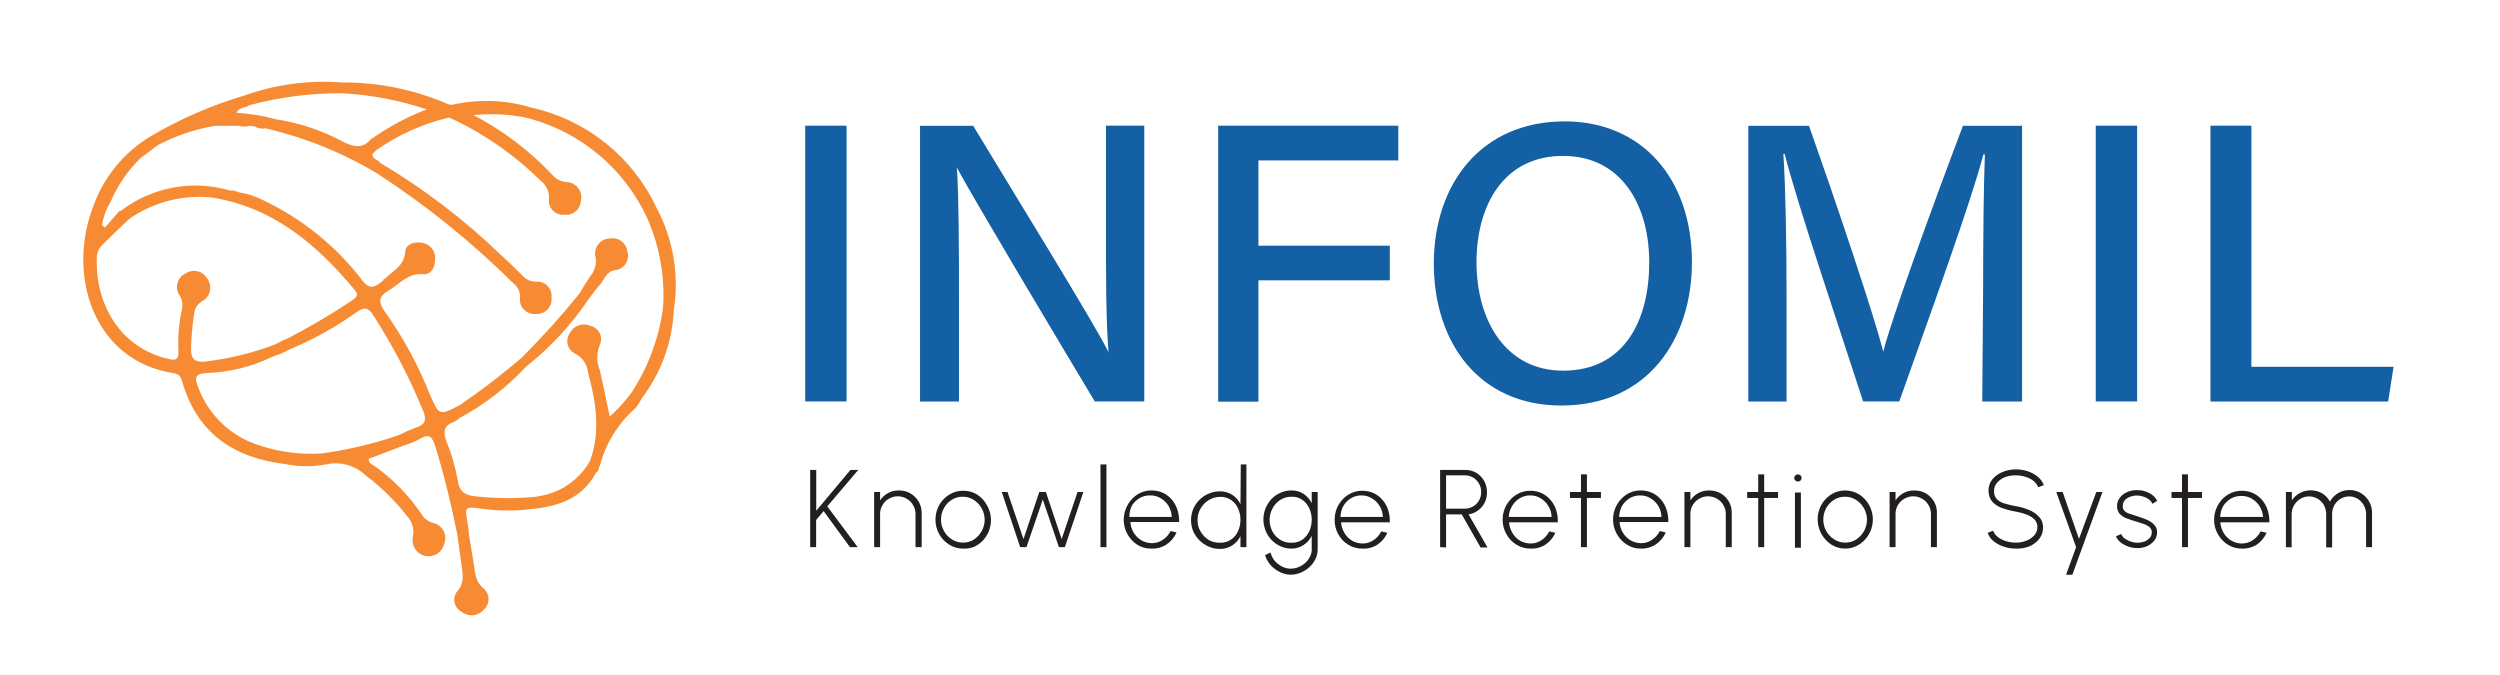
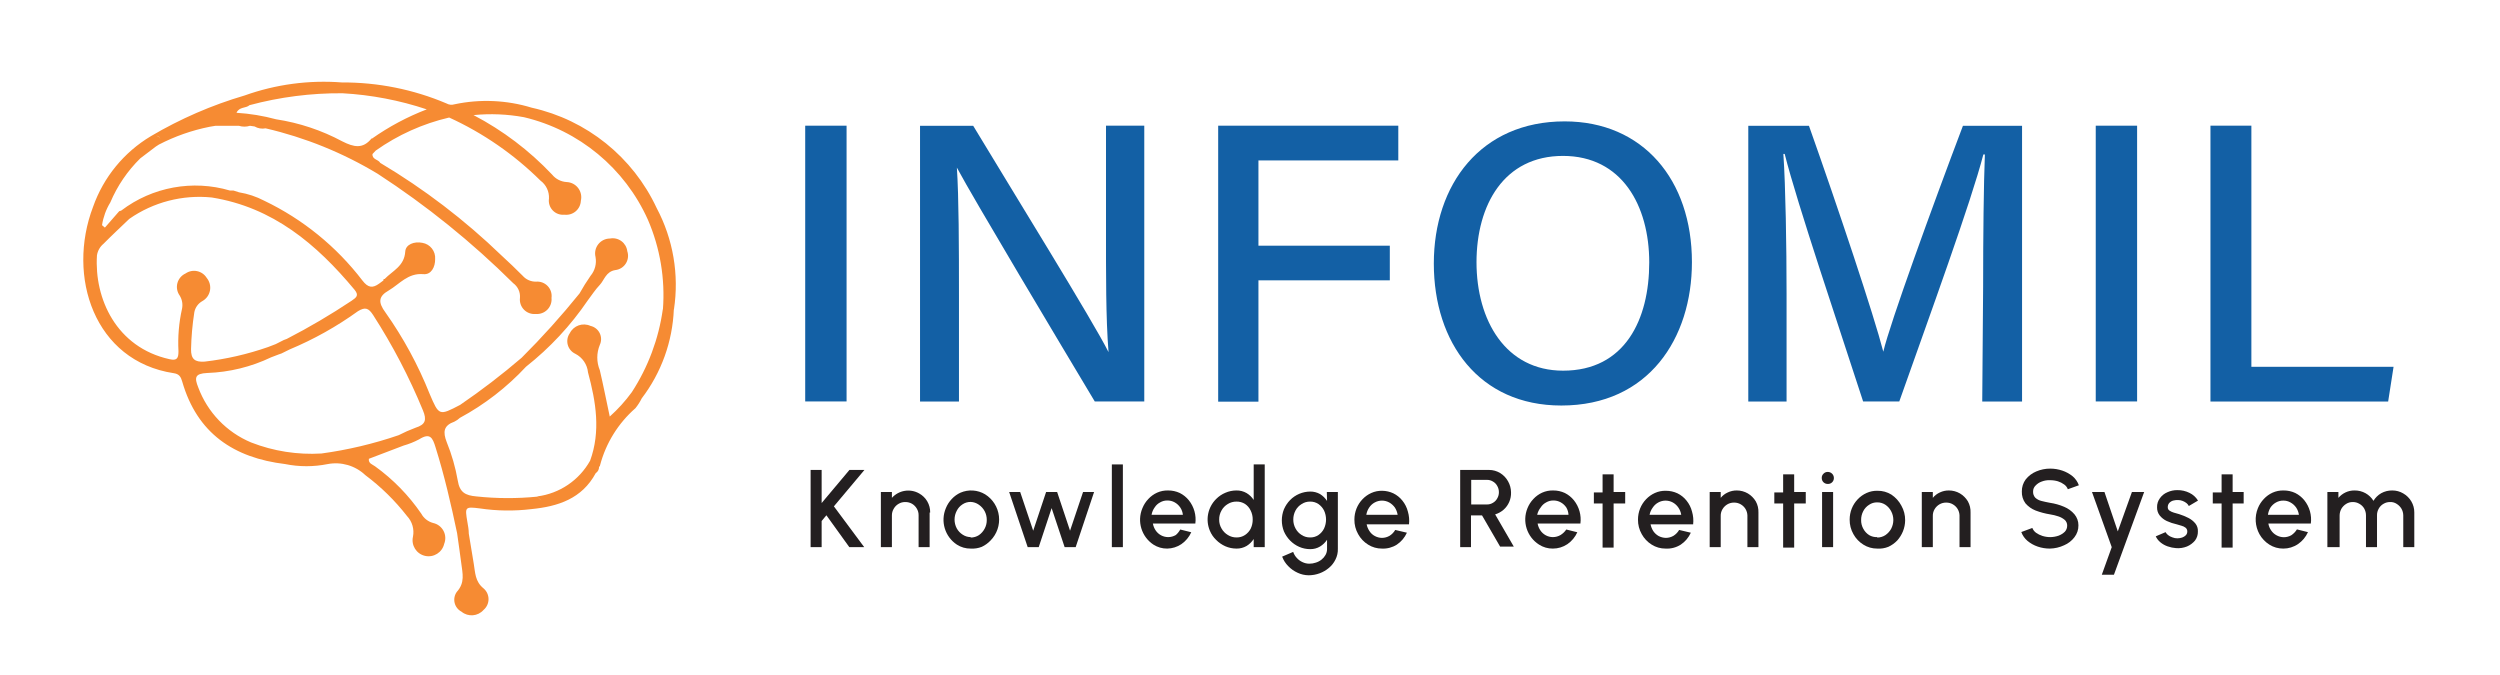
<svg xmlns="http://www.w3.org/2000/svg" width="79.96mm" height="21.58mm" viewBox="0 0 226.65 61.16">
  <path d="M59.53,18.85A16.43,16.43,0,0,0,48.21,9.76a14,14,0,0,0-7-.31.92.92,0,0,1-.74-.08A23.94,23.94,0,0,0,31,7.47a21.32,21.32,0,0,0-8.82,1.18,37.53,37.53,0,0,0-8.5,3.69,12.17,12.17,0,0,0-5.24,6.4c-2.41,6.31.1,14,7.32,15.09.48.07.64.33.76.76,1.35,4.69,4.68,6.92,9.35,7.48a2,2,0,0,0,.35,0,2.2,2.2,0,0,1-.36,0,9.74,9.74,0,0,0,3.84,0,3.9,3.9,0,0,1,3.42,1,19.82,19.82,0,0,1,3.78,3.71,2.12,2.12,0,0,1,.54,1.87,1.45,1.45,0,0,0,2.83.65,1.4,1.4,0,0,0-1-1.89,1.73,1.73,0,0,1-1.08-.85A17.47,17.47,0,0,0,34,42.27c-.23-.17-.61-.25-.56-.68l3.15-1.2a7.18,7.18,0,0,0,1.4-.56c1-.63,1.23-.16,1.5.73.8,2.55,1.4,5.15,1.95,7.77.12.91.27,1.83.38,2.74s.36,1.74-.41,2.59a1.22,1.22,0,0,0,.43,1.79,1.44,1.44,0,0,0,2-.16,1.28,1.28,0,0,0,0-1.95c-.78-.63-.75-1.43-.89-2.24s-.3-1.82-.45-2.73c0-.36-.07-.72-.13-1.07-.23-1.35-.21-1.38,1.14-1.21a17.39,17.39,0,0,0,4.67.06c2.42-.24,4.58-.94,5.83-3.26a.66.66,0,0,0,.3-.59c.07,0,.09-.06.09-.12A10.4,10.4,0,0,1,57.61,37a4.82,4.82,0,0,0,.57-.89,14.25,14.25,0,0,0,2.91-8.07h-1a18.48,18.48,0,0,1-2.81,7.51,1,1,0,0,1,.3,0,1,1,0,0,0-.3,0,14.06,14.06,0,0,1-2,2.21c-.31-1.45-.58-2.83-.9-4.2a3,3,0,0,1,0-2.3,1.23,1.23,0,0,0-.85-1.72,1.43,1.43,0,0,0-1.87.66,1.26,1.26,0,0,0,.5,1.87,2.13,2.13,0,0,1,1.15,1.69c.72,2.67,1.16,5.34.19,8A6.43,6.43,0,0,1,48.71,45a1.48,1.48,0,0,0,.28.28.38.38,0,0,1,.09.09A.38.38,0,0,0,49,45.3a1.48,1.48,0,0,1-.28-.28A26.91,26.91,0,0,1,43.18,45c-1-.09-1.51-.37-1.68-1.44a17,17,0,0,0-1-3.48c-.36-.93-.29-1.51.7-1.86a2,2,0,0,0,.49-.34h0a23.29,23.29,0,0,0,6-4.64,2.62,2.62,0,0,0,0-.28.94.94,0,0,0-.06-.24.94.94,0,0,1,.06.24,2.62,2.62,0,0,1,0,.28,27,27,0,0,0,5.59-6c.36-.48.7-1,1.1-1.42s.55-1.21,1.41-1.34a1.3,1.3,0,0,0,1.08-1.71,1.33,1.33,0,0,0-1.57-1.15,1.35,1.35,0,0,0-1.31,1.67A2.07,2.07,0,0,1,53.54,25c-.36.52-.7,1.06-1,1.6a72.5,72.5,0,0,1-5.25,5.83,64.17,64.17,0,0,1-5.57,4.27c-1.91,1-1.92,1-2.77-1a35.68,35.68,0,0,0-4-7.37c-.69-.93-.64-1.47.29-2h0c1-.59,1.74-1.6,3.14-1.48.72.07,1.08-.66,1.07-1.36a1.39,1.39,0,0,0-1.16-1.48c-.73-.15-1.51.14-1.55.79-.08,1.33-1.15,1.74-1.87,2.49-.08,0-.12,0-.11.13l-.39.29c-.6.43-1,.38-1.51-.28a24.59,24.59,0,0,0-8.91-7.24,7.56,7.56,0,0,0-2.28-.76c.07.13.2.27.27.4-.07-.13-.2-.27-.27-.4l-.5-.16-.32,0A11.09,11.09,0,0,0,11,19.08a.7.7,0,0,1-.19.06l-1.3,1.49-.26-.22A5.54,5.54,0,0,1,10,18.35a12.32,12.32,0,0,1,2.72-4h0l1.41-1.07.28-.18c.24-.55.08-.75-.27-.79.35,0,.51.24.27.79A17.41,17.41,0,0,1,19,11.49a4.84,4.84,0,0,1,1.23-.38,4.84,4.84,0,0,0-1.23.38l.53-.09.43,0h1.7a1.66,1.66,0,0,0,1,0l.42.06a1.43,1.43,0,0,0,1,.17,35,35,0,0,1,10.16,4.12,77.14,77.14,0,0,1,12.29,9.92A1.5,1.5,0,0,1,47.14,27a1.31,1.31,0,0,0,1.42,1.46A1.33,1.33,0,0,0,50,27a1.3,1.3,0,0,0-1.4-1.47A1.57,1.57,0,0,1,47.39,25c-.62-.63-1.27-1.24-1.92-1.84a60,60,0,0,0-11-8.4c-.17-.32-.74-.29-.7-.8l.29-.31h0a19,19,0,0,1,6.66-3A28.74,28.74,0,0,1,49,16.37,1.9,1.9,0,0,1,49.77,18a1.28,1.28,0,0,0,1.4,1.46,1.33,1.33,0,0,0,1.49-1.26,1.38,1.38,0,0,0-1.29-1.7,1.84,1.84,0,0,1-1.32-.68,27.08,27.08,0,0,0-7.12-5.39,16.41,16.41,0,0,1,4.57.19h0a16.48,16.48,0,0,1,11.24,9.3,17.2,17.2,0,0,1,1.36,8.13h1A14.84,14.84,0,0,0,59.53,18.85ZM58,35.75a.71.71,0,0,0-.22-.13A.71.71,0,0,1,58,35.75ZM33.83,28.56a53.63,53.63,0,0,1,4.51,8.63c.37.88.23,1.3-.66,1.58a14.11,14.11,0,0,0-1.54.68,36.94,36.94,0,0,1-7,1.66h0a15.05,15.05,0,0,1-6.37-1,8.69,8.69,0,0,1-4.8-5c-.35-.88-.31-1.25.82-1.3a14.6,14.6,0,0,0,5.79-1.42h0l.68-.26.26-.09h0l.75-.37h0a.71.71,0,0,0,.06-.56.71.71,0,0,1-.06.56,31,31,0,0,0,6.18-3.46C33.12,27.8,33.42,27.93,33.83,28.56Zm-8.27,2.56.05,0Zm.1.66-.06,0ZM25,32a.33.33,0,0,0-.19,0A.33.33,0,0,1,25,32Zm0-.81Zm.36,0a.3.3,0,0,0,.19-.05A.3.3,0,0,1,25.34,31.19Zm.35.56a.53.53,0,0,1,.19-.05A.53.53,0,0,0,25.69,31.75Zm.2-.05h0ZM9.38,22.1c.76-.77,1.56-1.51,2.34-2.26h0A11.1,11.1,0,0,1,19.2,17.9c5.54.89,9.49,4.22,12.94,8.36.44.53.15.71-.26,1A61.16,61.16,0,0,1,26,30.72h0l-.27.1h0l-.73.37h0l-.7.27a27,27,0,0,1-5.75,1.32c-.9.06-1.24-.24-1.23-1.13a25.12,25.12,0,0,1,.3-3.36,1.47,1.47,0,0,1,.73-1,1.39,1.39,0,0,0,.39-2.1,1.35,1.35,0,0,0-1.92-.4,1.34,1.34,0,0,0-.53,2A1.63,1.63,0,0,1,16.5,28a14.08,14.08,0,0,0-.32,3.83c0,.62-.11.89-.81.73-4.83-1.07-6.83-5.5-6.58-9.41A1.69,1.69,0,0,1,9.38,22.1ZM21,11h0Zm12.7,1.53c-.8,1-1.62.81-2.67.28a18.66,18.66,0,0,0-6-2,18,18,0,0,0-3.59-.59c.26-.57.86-.39,1.18-.69a31.55,31.55,0,0,1,8.43-1.08,29.23,29.23,0,0,1,7.64,1.46A22.79,22.79,0,0,0,33.71,12.57Z" fill="#f68b33" />
  <path d="M76.75,11.39v25H73v-25Z" fill="#1360a5" />
  <path d="M83.41,36.4v-25h4.82c3.5,5.81,10.92,17.8,12.27,20.52h0c-.25-3.09-.23-7.11-.23-11.2V11.39h3.47v25H99.25c-3.19-5.33-11-18.38-12.5-21.2h0c.18,2.73.19,7.13.19,11.64V36.4Z" fill="#1360a5" />
  <path d="M110.44,11.39h16.33v3.15H114.09v7.73H126v3.14H114.09v11h-3.65Z" fill="#1360a5" />
  <path d="M153.39,23.76c0,6.9-3.92,13-11.84,13-7.45,0-11.56-5.7-11.56-12.87S134.25,11,141.85,11C148.94,11,153.39,16.29,153.39,23.76Zm-19.53,0c0,5.3,2.65,9.84,7.85,9.84,5.61,0,7.81-4.64,7.81-9.81s-2.49-9.66-7.82-9.66S133.86,18.54,133.86,23.79Z" fill="#1360a5" />
  <path d="M179.79,26c0-4.57.05-9.3.16-12h-.14c-1.09,4.25-4.84,14.53-7.62,22.39h-3.28c-2.1-6.49-6-18-7.11-22.44h-.12c.2,2.9.29,8.37.29,12.66V36.4H158.5v-25H164c2.67,7.53,5.9,17.2,6.74,20.48h0c.6-2.57,4.44-13.14,7.22-20.48h5.36v25h-3.61Z" fill="#1360a5" />
  <path d="M193.75,11.39v25H190v-25Z" fill="#1360a5" />
  <path d="M200.4,11.39h3.71V33.25H217l-.49,3.15H200.4Z" fill="#1360a5" />
-   <path d="M77.76,49.6h-.7l-2.39-3.27-.68.81V49.6h-.54v-7H74v3.7l3.1-3.7h.71L75,45.9Z" fill="#231f20" />
-   <path d="M83.56,46.52V49.6H83v-3a1.49,1.49,0,0,0-.22-.81,1.47,1.47,0,0,0-.58-.58,1.58,1.58,0,0,0-1.61,0,1.47,1.47,0,0,0-.58.58,1.49,1.49,0,0,0-.22.81v3h-.54v-5h.54v.76a2,2,0,0,1,.71-.66,2,2,0,0,1,1-.24,2.08,2.08,0,0,1,1.05.27,2.13,2.13,0,0,1,.74.75A2,2,0,0,1,83.56,46.52Z" fill="#231f20" />
-   <path d="M87.31,49.73a2.31,2.31,0,0,1-1.26-.36,2.57,2.57,0,0,1-.9-.95,2.6,2.6,0,0,1-.34-1.32,2.7,2.7,0,0,1,.19-1,2.63,2.63,0,0,1,.54-.84,2.54,2.54,0,0,1,.8-.57,2.25,2.25,0,0,1,1-.2,2.3,2.3,0,0,1,1.26.35,2.68,2.68,0,0,1,.9,1,2.61,2.61,0,0,1,.34,1.33,2.69,2.69,0,0,1-.2,1,2.87,2.87,0,0,1-.53.83,2.66,2.66,0,0,1-.8.57A2.29,2.29,0,0,1,87.31,49.73Zm0-.54a1.83,1.83,0,0,0,1-.29,2.26,2.26,0,0,0,.7-.77,2.16,2.16,0,0,0,.26-1,2.14,2.14,0,0,0-1-1.82,1.79,1.79,0,0,0-1-.28,1.73,1.73,0,0,0-1,.29,2,2,0,0,0-.7.76,2.1,2.1,0,0,0-.26,1.05,2.05,2.05,0,0,0,.27,1,2,2,0,0,0,.71.76A1.84,1.84,0,0,0,87.31,49.19Z" fill="#231f20" />
-   <path d="M93.06,49.6h-.57l-1.67-5h.52l1.45,4.27,1.43-4.27h.6l1.43,4.27,1.44-4.27h.53l-1.68,5H96l-1.46-4.32Z" fill="#231f20" />
-   <path d="M99.77,49.6V42.1h.54v7.5Z" fill="#231f20" />
-   <path d="M104.34,49.73a2.25,2.25,0,0,1-1.25-.36,2.7,2.7,0,0,1-1-3.3,2.63,2.63,0,0,1,.54-.84,2.5,2.5,0,0,1,.79-.57,2.31,2.31,0,0,1,1-.2,2.4,2.4,0,0,1,1,.21,2.34,2.34,0,0,1,.8.6,2.64,2.64,0,0,1,.51.9,3.27,3.27,0,0,1,.17,1.15h-4.42a2.07,2.07,0,0,0,.32,1,2,2,0,0,0,.69.67,2,2,0,0,0,.92.25,1.73,1.73,0,0,0,1-.3,2.07,2.07,0,0,0,.72-.8l.54.13a2.62,2.62,0,0,1-.9,1.08A2.36,2.36,0,0,1,104.34,49.73Zm-2-2.87h3.89a2.07,2.07,0,0,0-.29-1,2.1,2.1,0,0,0-.7-.69,1.74,1.74,0,0,0-1-.26,1.81,1.81,0,0,0-.94.25,2.07,2.07,0,0,0-.69.69A2.28,2.28,0,0,0,102.39,46.86Z" fill="#231f20" />
-   <path d="M112.49,42.1H113v7.5h-.54v-1a2.08,2.08,0,0,1-.74.84,2,2,0,0,1-1.14.32,2.45,2.45,0,0,1-1-.21,2.71,2.71,0,0,1-.84-.57,2.79,2.79,0,0,1-.57-.83,2.73,2.73,0,0,1,0-2,2.84,2.84,0,0,1,.57-.84,2.53,2.53,0,0,1,.84-.56,2.45,2.45,0,0,1,1-.21,2,2,0,0,1,1.14.32,2.08,2.08,0,0,1,.74.84Zm-1.88,7.1a1.68,1.68,0,0,0,1-.29,1.75,1.75,0,0,0,.63-.76,2.44,2.44,0,0,0,.22-1,2.47,2.47,0,0,0-.22-1.07,1.88,1.88,0,0,0-.63-.76,1.72,1.72,0,0,0-1-.28,2,2,0,0,0-1,.28,2.16,2.16,0,0,0-.76.77,2,2,0,0,0-.28,1.06,1.94,1.94,0,0,0,.29,1.06,2.13,2.13,0,0,0,.76.76A2,2,0,0,0,110.61,49.2Z" fill="#231f20" />
-   <path d="M118.92,44.6h.54v5.21a2,2,0,0,1-.2.87,2.46,2.46,0,0,1-.55.73,2.67,2.67,0,0,1-.78.5,2.43,2.43,0,0,1-.91.19,2.24,2.24,0,0,1-1-.25,2.64,2.64,0,0,1-.84-.64,2.37,2.37,0,0,1-.49-.89l.5-.23a1.78,1.78,0,0,0,.37.74,2.16,2.16,0,0,0,.67.53,1.73,1.73,0,0,0,.79.19,1.86,1.86,0,0,0,.7-.14,2,2,0,0,0,.61-.38,1.79,1.79,0,0,0,.43-.56,1.4,1.4,0,0,0,.16-.66V48.58a2.19,2.19,0,0,1-.74.83,1.92,1.92,0,0,1-1.09.32,2.3,2.3,0,0,1-1-.21,2.58,2.58,0,0,1-.81-.57,2.71,2.71,0,0,1-.54-2.88,2.75,2.75,0,0,1,.54-.84,2.4,2.4,0,0,1,.81-.56,2.3,2.3,0,0,1,1-.21,1.91,1.91,0,0,1,1.09.31,2.15,2.15,0,0,1,.74.84Zm-1.83,4.6a1.64,1.64,0,0,0,1-.29,2.05,2.05,0,0,0,.62-.77,2.58,2.58,0,0,0,.21-1,2.45,2.45,0,0,0-.22-1.06,1.85,1.85,0,0,0-.62-.76,1.56,1.56,0,0,0-1-.29,1.84,1.84,0,0,0-1,.28,2,2,0,0,0-.71.77,2.22,2.22,0,0,0,0,2.12,2.07,2.07,0,0,0,.72.75A1.82,1.82,0,0,0,117.09,49.2Z" fill="#231f20" />
-   <path d="M123.48,49.73a2.31,2.31,0,0,1-1.26-.36,2.57,2.57,0,0,1-.9-.95A2.6,2.6,0,0,1,121,47.1a2.7,2.7,0,0,1,.19-1,2.63,2.63,0,0,1,.54-.84,2.54,2.54,0,0,1,.8-.57,2.25,2.25,0,0,1,1-.2,2.44,2.44,0,0,1,1,.21,2.31,2.31,0,0,1,.79.6,2.5,2.5,0,0,1,.52.9,3.27,3.27,0,0,1,.16,1.15h-4.42a2.2,2.2,0,0,0,.33,1,1.9,1.9,0,0,0,.68.67,2,2,0,0,0,.93.25,1.76,1.76,0,0,0,1-.3,2.13,2.13,0,0,0,.71-.8l.55.13a2.57,2.57,0,0,1-.91,1.08A2.31,2.31,0,0,1,123.48,49.73Zm-2-2.87h3.89a2,2,0,0,0-.3-1,2,2,0,0,0-.7-.69,1.71,1.71,0,0,0-.94-.26,1.76,1.76,0,0,0-.94.25,1.9,1.9,0,0,0-.69.69A2.15,2.15,0,0,0,121.53,46.86Z" fill="#231f20" />
-   <path d="M130.56,49.6v-7h2.28a1.93,1.93,0,0,1,1,.26,2,2,0,0,1,.71.73,2.1,2.1,0,0,1,.26,1,2.05,2.05,0,0,1-.22,1,2,2,0,0,1-.6.69,1.92,1.92,0,0,1-.85.35l1.72,3h-.63l-1.71-3H131.1v3Zm.54-3.49h1.71a1.47,1.47,0,0,0,.74-.2,1.5,1.5,0,0,0,.53-.53,1.46,1.46,0,0,0,.2-.78,1.43,1.43,0,0,0-.2-.77,1.45,1.45,0,0,0-.53-.54,1.47,1.47,0,0,0-.74-.2H131.1Z" fill="#231f20" />
-   <path d="M138.73,49.73a2.31,2.31,0,0,1-1.26-.36,2.57,2.57,0,0,1-.9-.95,2.6,2.6,0,0,1-.34-1.32,2.7,2.7,0,0,1,.19-1,2.63,2.63,0,0,1,.54-.84,2.54,2.54,0,0,1,.8-.57,2.25,2.25,0,0,1,1-.2,2.44,2.44,0,0,1,1,.21,2.31,2.31,0,0,1,.79.6,2.5,2.5,0,0,1,.52.9,3.27,3.27,0,0,1,.16,1.15h-4.42a2.2,2.2,0,0,0,.33,1,1.9,1.9,0,0,0,.68.67,2,2,0,0,0,.93.25,1.76,1.76,0,0,0,1-.3,2.13,2.13,0,0,0,.71-.8l.55.13a2.57,2.57,0,0,1-.91,1.08A2.31,2.31,0,0,1,138.73,49.73Zm-1.95-2.87h3.89a2,2,0,0,0-.3-1,2,2,0,0,0-.7-.69,1.71,1.71,0,0,0-.94-.26,1.76,1.76,0,0,0-.94.25,1.9,1.9,0,0,0-.69.69A2.15,2.15,0,0,0,136.78,46.86Z" fill="#231f20" />
-   <path d="M145.14,45.14h-1.27V49.6h-.54V45.14h-1V44.6h1V43h.54V44.6h1.27Z" fill="#231f20" />
-   <path d="M148.74,49.73a2.25,2.25,0,0,1-1.25-.36,2.7,2.7,0,0,1-1.05-3.3,2.63,2.63,0,0,1,.54-.84,2.5,2.5,0,0,1,.79-.57,2.31,2.31,0,0,1,1-.2,2.4,2.4,0,0,1,1,.21,2.34,2.34,0,0,1,.8.6,2.64,2.64,0,0,1,.51.9,3.27,3.27,0,0,1,.17,1.15h-4.42a2.07,2.07,0,0,0,.32,1,2,2,0,0,0,.69.67,2,2,0,0,0,.92.25,1.73,1.73,0,0,0,1-.3,2.07,2.07,0,0,0,.72-.8l.54.13a2.62,2.62,0,0,1-.9,1.08A2.36,2.36,0,0,1,148.74,49.73Zm-2-2.87h3.89a2.07,2.07,0,0,0-.29-1,2.1,2.1,0,0,0-.7-.69,1.74,1.74,0,0,0-.95-.26,1.81,1.81,0,0,0-.94.25,2.07,2.07,0,0,0-.69.69A2.28,2.28,0,0,0,146.79,46.86Z" fill="#231f20" />
-   <path d="M157,46.52V49.6h-.54v-3a1.49,1.49,0,0,0-.22-.81,1.47,1.47,0,0,0-.58-.58,1.58,1.58,0,0,0-1.61,0,1.56,1.56,0,0,0-.8,1.39v3h-.54v-5h.54v.76a2,2,0,0,1,.71-.66,2,2,0,0,1,1-.24,2.08,2.08,0,0,1,1.05.27,2.13,2.13,0,0,1,.74.75A2,2,0,0,1,157,46.52Z" fill="#231f20" />
-   <path d="M161.2,45.14h-1.26V49.6h-.54V45.14h-1V44.6h1V43h.54V44.6h1.26Z" fill="#231f20" />
-   <path d="M163,43.65a.32.32,0,0,1-.23-.09.29.29,0,0,1-.1-.23.3.3,0,0,1,.1-.24.34.34,0,0,1,.46,0,.3.3,0,0,1,.1.24.32.32,0,0,1-.09.23A.34.34,0,0,1,163,43.65Zm-.27,1h.54v5h-.54Z" fill="#231f20" />
-   <path d="M167.29,49.73a2.31,2.31,0,0,1-1.26-.36,2.75,2.75,0,0,1-1.05-3.3,2.63,2.63,0,0,1,.54-.84,2.54,2.54,0,0,1,.8-.57,2.43,2.43,0,0,1,2.22.15,2.7,2.7,0,0,1,.51,4.14,2.5,2.5,0,0,1-.79.57A2.29,2.29,0,0,1,167.29,49.73Zm0-.54a1.77,1.77,0,0,0,1-.29,2.19,2.19,0,0,0,.71-.77,2.16,2.16,0,0,0,.26-1,2.14,2.14,0,0,0-1-1.82,1.79,1.79,0,0,0-1-.28,1.73,1.73,0,0,0-1,.29,2.08,2.08,0,0,0-.71.76,2.2,2.2,0,0,0-.25,1.05,2.15,2.15,0,0,0,.26,1,2.1,2.1,0,0,0,.72.76A1.84,1.84,0,0,0,167.29,49.19Z" fill="#231f20" />
-   <path d="M175.6,46.52V49.6h-.54v-3a1.49,1.49,0,0,0-.22-.81,1.47,1.47,0,0,0-.58-.58,1.58,1.58,0,0,0-1.61,0,1.56,1.56,0,0,0-.8,1.39v3h-.54v-5h.54v.76a2,2,0,0,1,.71-.66,2,2,0,0,1,1-.24,2.08,2.08,0,0,1,1.05.27,2.13,2.13,0,0,1,.74.75A2,2,0,0,1,175.6,46.52Z" fill="#231f20" />
-   <path d="M182.72,49.73a3.21,3.21,0,0,1-1.07-.18,2.75,2.75,0,0,1-.91-.49,1.62,1.62,0,0,1-.54-.76l.5-.19a1.24,1.24,0,0,0,.44.58,2.28,2.28,0,0,0,.73.37,3.13,3.13,0,0,0,.85.13,2.56,2.56,0,0,0,1-.18,2,2,0,0,0,.72-.49,1.09,1.09,0,0,0,.27-.74,1,1,0,0,0-.28-.71,2.14,2.14,0,0,0-.74-.44,5.28,5.28,0,0,0-.93-.25,7.11,7.11,0,0,1-1.27-.33,2.21,2.21,0,0,1-.89-.59,1.54,1.54,0,0,1-.32-1,1.6,1.6,0,0,1,.34-1,2.34,2.34,0,0,1,.92-.67,3.05,3.05,0,0,1,1.22-.24,3.39,3.39,0,0,1,1.05.16,2.75,2.75,0,0,1,.91.49,1.69,1.69,0,0,1,.57.78l-.51.19a1.26,1.26,0,0,0-.44-.59,2.17,2.17,0,0,0-.73-.36,2.74,2.74,0,0,0-.85-.13,2.55,2.55,0,0,0-1,.17,1.86,1.86,0,0,0-.71.5,1.08,1.08,0,0,0-.27.73,1,1,0,0,0,.25.75,1.54,1.54,0,0,0,.7.4,9,9,0,0,0,1,.24,5.31,5.31,0,0,1,1.23.35,2.46,2.46,0,0,1,.91.63,1.36,1.36,0,0,1,.35,1,1.57,1.57,0,0,1-.35,1,2.25,2.25,0,0,1-.91.68A3.07,3.07,0,0,1,182.72,49.73Z" fill="#231f20" />
-   <path d="M190.05,44.6h.56l-2.73,7.5h-.57l.91-2.5-1.8-5H187l1.48,4.25Z" fill="#231f20" />
-   <path d="M193.75,49.69a2.59,2.59,0,0,1-1.51-.53,1.39,1.39,0,0,1-.41-.54l.48-.21a.84.84,0,0,0,.33.41,1.9,1.9,0,0,0,.55.28,1.8,1.8,0,0,0,.6.1,1.9,1.9,0,0,0,.63-.11,1.37,1.37,0,0,0,.48-.33.72.72,0,0,0,.18-.49.62.62,0,0,0-.19-.48,1.59,1.59,0,0,0-.5-.28l-.62-.2q-.56-.16-1-.33a1.69,1.69,0,0,1-.62-.42,1.1,1.1,0,0,1-.22-.69,1.19,1.19,0,0,1,.26-.76,1.64,1.64,0,0,1,.67-.51,2.17,2.17,0,0,1,.89-.17,2.28,2.28,0,0,1,1.11.27,1.48,1.48,0,0,1,.71.71l-.44.26a.93.93,0,0,0-.31-.4,1.74,1.74,0,0,0-.49-.25,1.84,1.84,0,0,0-.56-.1,1.74,1.74,0,0,0-.65.11,1.2,1.2,0,0,0-.49.32.8.8,0,0,0-.18.52.58.58,0,0,0,.17.46,1.22,1.22,0,0,0,.47.25l.71.23c.31.1.6.21.87.32a1.93,1.93,0,0,1,.64.45.92.92,0,0,1,.25.68,1.19,1.19,0,0,1-.27.77,1.75,1.75,0,0,1-.68.5A2.25,2.25,0,0,1,193.75,49.69Z" fill="#231f20" />
-   <path d="M199.63,45.14h-1.27V49.6h-.54V45.14h-.95V44.6h.95V43h.54V44.6h1.27Z" fill="#231f20" />
-   <path d="M203.23,49.73a2.31,2.31,0,0,1-1.26-.36,2.65,2.65,0,0,1-.9-.95,2.6,2.6,0,0,1-.34-1.32,2.7,2.7,0,0,1,.2-1,2.79,2.79,0,0,1,.53-.84,2.66,2.66,0,0,1,.8-.57,2.31,2.31,0,0,1,1-.2,2.4,2.4,0,0,1,1,.21,2.34,2.34,0,0,1,.8.6,2.64,2.64,0,0,1,.51.9,3.27,3.27,0,0,1,.17,1.15H201.3a2.07,2.07,0,0,0,.32,1,2,2,0,0,0,.69.67,2,2,0,0,0,.92.25,1.73,1.73,0,0,0,1-.3,2.07,2.07,0,0,0,.72-.8l.54.13a2.62,2.62,0,0,1-.9,1.08A2.36,2.36,0,0,1,203.23,49.73Zm-1.95-2.87h3.89a2.08,2.08,0,0,0-1-1.64,1.74,1.74,0,0,0-1-.26,1.81,1.81,0,0,0-.94.25,2.07,2.07,0,0,0-.69.69A2.28,2.28,0,0,0,201.28,46.86Z" fill="#231f20" />
-   <path d="M207.24,49.6v-5h.54v.76a2,2,0,0,1,.71-.66,2.11,2.11,0,0,1,2,0,2,2,0,0,1,.74.77,2.1,2.1,0,0,1,.74-.77,2,2,0,0,1,1.06-.28,2.07,2.07,0,0,1,1,.27,2.13,2.13,0,0,1,.74.75,2,2,0,0,1,.28,1V49.6h-.54v-3a1.57,1.57,0,0,0-.21-.8,1.67,1.67,0,0,0-.56-.59A1.46,1.46,0,0,0,213,45a1.53,1.53,0,0,0-.79.21,1.56,1.56,0,0,0-.57.57,1.64,1.64,0,0,0-.21.84v3h-.54v-3a1.64,1.64,0,0,0-.21-.84,1.56,1.56,0,0,0-.57-.57,1.51,1.51,0,0,0-.79-.21,1.42,1.42,0,0,0-.78.23,1.61,1.61,0,0,0-.57.59,1.57,1.57,0,0,0-.21.8v3Z" fill="#231f20" />
+   <path d="M78.35,49.6H77l-2.08-2.89-.43.52V49.6h-1v-7h1v3l2.52-3h1.36L75.6,45.9Z" fill="#231f20" />
+   <path d="M84.28,46.46V49.6h-1V46.72a1.13,1.13,0,0,0-.16-.61,1.21,1.21,0,0,0-.43-.44,1.19,1.19,0,0,0-.62-.16,1.12,1.12,0,0,0-.6.16,1.16,1.16,0,0,0-.44.44,1.14,1.14,0,0,0-.17.61V49.6h-1v-5h1v.53a2,2,0,0,1,2.47-.4,1.94,1.94,0,0,1,1,1.73Z" fill="#231f20" />
+   <path d="M88,49.73a2.25,2.25,0,0,1-1.25-.36,2.7,2.7,0,0,1-1-3.3,2.63,2.63,0,0,1,.54-.84,2.5,2.5,0,0,1,.79-.57,2.45,2.45,0,0,1,2.23.15A2.7,2.7,0,0,1,89.8,49a2.61,2.61,0,0,1-.79.57A2.33,2.33,0,0,1,88,49.73Zm0-1a1.37,1.37,0,0,0,.75-.22,1.65,1.65,0,0,0,.52-.59,1.61,1.61,0,0,0,.19-.78,1.66,1.66,0,0,0-.19-.8,1.68,1.68,0,0,0-.53-.59A1.36,1.36,0,0,0,88,45.5a1.29,1.29,0,0,0-.74.22,1.46,1.46,0,0,0-.52.58,1.7,1.7,0,0,0,0,1.6,1.56,1.56,0,0,0,.54.57A1.33,1.33,0,0,0,88,48.69Z" fill="#231f20" />
+   <path d="M94.17,49.6h-1l-1.68-5h1l1.18,3.51,1.17-3.51h1l1.17,3.51,1.18-3.51h1l-1.67,5h-1l-1.18-3.54Z" fill="#231f20" />
+   <path d="M100.8,49.6V42.1h1v7.5Z" fill="#231f20" />
+   <path d="M105.82,49.73a2.25,2.25,0,0,1-1.25-.36,2.7,2.7,0,0,1-1-3.3,2.63,2.63,0,0,1,.54-.84,2.5,2.5,0,0,1,.79-.57,2.31,2.31,0,0,1,1-.2,2.46,2.46,0,0,1,1.06.23,2.49,2.49,0,0,1,.82.66,2.8,2.8,0,0,1,.59,2.11h-3.85a1.62,1.62,0,0,0,.25.62,1.37,1.37,0,0,0,1.13.61,1.38,1.38,0,0,0,.7-.19A1.73,1.73,0,0,0,107,48l1,.25a2.62,2.62,0,0,1-.9,1.08A2.36,2.36,0,0,1,105.82,49.73Zm-1.42-3.06h2.84A1.44,1.44,0,0,0,107,46a1.47,1.47,0,0,0-.5-.46,1.31,1.31,0,0,0-.67-.17,1.24,1.24,0,0,0-.65.17,1.3,1.3,0,0,0-.5.46A1.62,1.62,0,0,0,104.4,46.67Z" fill="#231f20" />
+   <path d="M113.66,42.1h1v7.5h-1v-.74a2,2,0,0,1-.64.63,1.76,1.76,0,0,1-.93.24,2.52,2.52,0,0,1-1-.21,2.79,2.79,0,0,1-.83-.57,2.46,2.46,0,0,1-.57-.83,2.62,2.62,0,0,1,.57-2.89,2.59,2.59,0,0,1,.83-.56,2.52,2.52,0,0,1,1-.21,1.76,1.76,0,0,1,.93.24,2,2,0,0,1,.64.62Zm-1.56,6.62a1.32,1.32,0,0,0,.77-.22,1.54,1.54,0,0,0,.52-.58,1.86,1.86,0,0,0,.18-.82,1.75,1.75,0,0,0-.19-.83,1.46,1.46,0,0,0-.51-.59,1.39,1.39,0,0,0-.77-.21,1.45,1.45,0,0,0-.79.22,1.54,1.54,0,0,0-.57.59,1.61,1.61,0,0,0-.21.82,1.55,1.55,0,0,0,.22.82,1.59,1.59,0,0,0,.57.58A1.44,1.44,0,0,0,112.1,48.72Z" fill="#231f20" />
+   <path d="M120.29,44.6h1v5.13a2,2,0,0,1-.22,1,2.26,2.26,0,0,1-.59.75,2.81,2.81,0,0,1-.84.49,2.85,2.85,0,0,1-1,.18,2.37,2.37,0,0,1-1-.23,2.73,2.73,0,0,1-.85-.6,2.39,2.39,0,0,1-.55-.86l1-.43a1.47,1.47,0,0,0,.33.55,1.52,1.52,0,0,0,.52.38,1.43,1.43,0,0,0,.61.14,1.8,1.8,0,0,0,.6-.1,1.56,1.56,0,0,0,.51-.27,1.44,1.44,0,0,0,.36-.42,1.08,1.08,0,0,0,.14-.53v-.85a2,2,0,0,1-.63.61,1.68,1.68,0,0,1-.9.24,2.46,2.46,0,0,1-1-.21,2.63,2.63,0,0,1-.82-.57,2.76,2.76,0,0,1-.56-.83,2.73,2.73,0,0,1,0-2,2.81,2.81,0,0,1,.56-.84,2.59,2.59,0,0,1,1.82-.77,1.77,1.77,0,0,1,.9.23,2.07,2.07,0,0,1,.63.62Zm-1.52,4.12a1.28,1.28,0,0,0,.76-.22,1.53,1.53,0,0,0,.51-.59,1.94,1.94,0,0,0,0-1.63,1.63,1.63,0,0,0-.51-.59,1.31,1.31,0,0,0-.76-.22,1.35,1.35,0,0,0-.76.22,1.52,1.52,0,0,0-.56.59,1.72,1.72,0,0,0-.2.82,1.64,1.64,0,0,0,.21.82,1.53,1.53,0,0,0,.55.58A1.37,1.37,0,0,0,118.77,48.72Z" fill="#231f20" />
+   <path d="M125.29,49.73a2.31,2.31,0,0,1-1.26-.36,2.57,2.57,0,0,1-.9-.95,2.6,2.6,0,0,1-.34-1.32,2.7,2.7,0,0,1,.19-1,2.63,2.63,0,0,1,.54-.84,2.54,2.54,0,0,1,.8-.57,2.25,2.25,0,0,1,1-.2,2.45,2.45,0,0,1,1,.23,2.39,2.39,0,0,1,.82.66,2.59,2.59,0,0,1,.5,1,2.92,2.92,0,0,1,.1,1.15H123.9a1.64,1.64,0,0,0,.26.62,1.27,1.27,0,0,0,.48.44,1.4,1.4,0,0,0,.65.17,1.38,1.38,0,0,0,.69-.19,1.52,1.52,0,0,0,.51-.53l1.06.25a2.57,2.57,0,0,1-.91,1.08A2.31,2.31,0,0,1,125.29,49.73Zm-1.42-3.06h2.84a1.71,1.71,0,0,0-.25-.66,1.6,1.6,0,0,0-.51-.46,1.37,1.37,0,0,0-1.32,0,1.38,1.38,0,0,0-.5.46A1.61,1.61,0,0,0,123.87,46.67Z" fill="#231f20" />
+   <path d="M132.38,49.6v-7H135a1.92,1.92,0,0,1,1,.28,2,2,0,0,1,.72.75,2.05,2.05,0,0,1,.27,1,2,2,0,0,1-.69,1.59,2.11,2.11,0,0,1-.75.41l1.69,2.92H136l-1.64-2.83h-1V49.6Zm1-3.87h1.42a1,1,0,0,0,.55-.15,1,1,0,0,0,.39-.4,1.07,1.07,0,0,0,.15-.56,1.1,1.1,0,0,0-.15-.57,1,1,0,0,0-.39-.4,1,1,0,0,0-.55-.15h-1.42Z" fill="#231f20" />
+   <path d="M140.78,49.73a2.25,2.25,0,0,1-1.25-.36,2.7,2.7,0,0,1-1.05-3.3,2.63,2.63,0,0,1,.54-.84,2.5,2.5,0,0,1,.79-.57,2.31,2.31,0,0,1,1-.2,2.46,2.46,0,0,1,1.06.23,2.49,2.49,0,0,1,.82.66,2.8,2.8,0,0,1,.59,2.11H139.4a1.62,1.62,0,0,0,.25.62,1.37,1.37,0,0,0,1.13.61,1.38,1.38,0,0,0,.7-.19A1.73,1.73,0,0,0,142,48l1,.25a2.62,2.62,0,0,1-.9,1.08A2.36,2.36,0,0,1,140.78,49.73Zm-1.42-3.06h2.84A1.44,1.44,0,0,0,142,46a1.47,1.47,0,0,0-.5-.46,1.31,1.31,0,0,0-.67-.17,1.24,1.24,0,0,0-.65.17,1.3,1.3,0,0,0-.5.46A1.62,1.62,0,0,0,139.36,46.67Z" fill="#231f20" />
+   <path d="M147.34,45.64h-1.05v4h-1v-4h-.79v-1h.79V43h1V44.6h1.05Z" fill="#231f20" />
+   <path d="M151,49.73a2.31,2.31,0,0,1-1.26-.36,2.57,2.57,0,0,1-.9-.95,2.6,2.6,0,0,1-.34-1.32,2.7,2.7,0,0,1,.19-1,2.63,2.63,0,0,1,.54-.84,2.54,2.54,0,0,1,.8-.57,2.25,2.25,0,0,1,1-.2,2.45,2.45,0,0,1,1.05.23,2.39,2.39,0,0,1,.82.66,2.59,2.59,0,0,1,.5,1,2.92,2.92,0,0,1,.1,1.15h-3.86a1.8,1.8,0,0,0,.25.62,1.44,1.44,0,0,0,.48.44,1.47,1.47,0,0,0,.66.17,1.38,1.38,0,0,0,.69-.19,1.52,1.52,0,0,0,.51-.53l1.06.25a2.57,2.57,0,0,1-.91,1.08A2.31,2.31,0,0,1,151,49.73Zm-1.42-3.06h2.84a1.58,1.58,0,0,0-.26-.66,1.47,1.47,0,0,0-.5-.46,1.37,1.37,0,0,0-1.32,0,1.38,1.38,0,0,0-.5.46A1.61,1.61,0,0,0,149.55,46.67Z" fill="#231f20" />
+   <path d="M159.42,46.46V49.6h-1V46.72a1.2,1.2,0,0,0-.6-1,1.16,1.16,0,0,0-.61-.16,1.18,1.18,0,0,0-.61.16,1.24,1.24,0,0,0-.44.44,1.13,1.13,0,0,0-.16.61V49.6h-1v-5h1v.53a1.74,1.74,0,0,1,.64-.49,1.86,1.86,0,0,1,.82-.18,2,2,0,0,1,1,.27,2.07,2.07,0,0,1,.72.72A1.93,1.93,0,0,1,159.42,46.46Z" fill="#231f20" />
+   <path d="M163.71,45.64h-1.05v4h-1v-4h-.8v-1h.8V43h1V44.6h1.05Z" fill="#231f20" />
+   <path d="M165.72,43.87a.55.55,0,0,1-.4-.15.53.53,0,0,1-.16-.39.5.5,0,0,1,.16-.39.51.51,0,0,1,.39-.16.55.55,0,0,1,.55.55.53.53,0,0,1-.16.39A.52.52,0,0,1,165.72,43.87Zm-.53.73h1v5h-1Z" fill="#231f20" />
+   <path d="M170.19,49.73a2.31,2.31,0,0,1-1.26-.36,2.57,2.57,0,0,1-.9-.95,2.6,2.6,0,0,1-.34-1.32,2.7,2.7,0,0,1,.19-1,2.63,2.63,0,0,1,.54-.84,2.54,2.54,0,0,1,.8-.57,2.25,2.25,0,0,1,1-.2,2.3,2.3,0,0,1,1.26.35,2.77,2.77,0,0,1,.9,1,2.61,2.61,0,0,1,.34,1.33,2.69,2.69,0,0,1-.2,1A2.87,2.87,0,0,1,172,49a2.66,2.66,0,0,1-.8.57A2.29,2.29,0,0,1,170.19,49.73Zm0-1a1.37,1.37,0,0,0,.74-.22,1.67,1.67,0,0,0,.53-.59,1.73,1.73,0,0,0,.19-.78,1.67,1.67,0,0,0-.2-.8,1.59,1.59,0,0,0-.53-.59,1.32,1.32,0,0,0-.73-.21,1.26,1.26,0,0,0-.74.22,1.48,1.48,0,0,0-.53.58,1.66,1.66,0,0,0-.19.8,1.56,1.56,0,0,0,.2.8,1.53,1.53,0,0,0,.53.57A1.33,1.33,0,0,0,170.19,48.69Z" fill="#231f20" />
+   <path d="M178.65,46.46V49.6h-1V46.72a1.2,1.2,0,0,0-.6-1,1.16,1.16,0,0,0-.61-.16,1.18,1.18,0,0,0-.61.16,1.24,1.24,0,0,0-.44.44,1.13,1.13,0,0,0-.16.61V49.6h-1v-5h1v.53a1.74,1.74,0,0,1,.64-.49,1.86,1.86,0,0,1,.82-.18,2,2,0,0,1,1,.27,2.07,2.07,0,0,1,.72.72A1.93,1.93,0,0,1,178.65,46.46Z" fill="#231f20" />
+   <path d="M185.84,49.73a3.38,3.38,0,0,1-1.1-.18,2.91,2.91,0,0,1-.93-.52,1.91,1.91,0,0,1-.56-.8l1-.37a1,1,0,0,0,.33.43,2,2,0,0,0,.58.29,2.35,2.35,0,0,0,.71.11,2.38,2.38,0,0,0,.76-.13,1.64,1.64,0,0,0,.57-.36.8.8,0,0,0,.21-.54.68.68,0,0,0-.22-.53,1.71,1.71,0,0,0-.58-.32,4.44,4.44,0,0,0-.74-.18,6.67,6.67,0,0,1-1.32-.35,2.32,2.32,0,0,1-.92-.65,1.7,1.7,0,0,1-.33-1.08,1.78,1.78,0,0,1,.35-1.09,2.38,2.38,0,0,1,.95-.72,3.17,3.17,0,0,1,1.27-.26,3.43,3.43,0,0,1,1.1.18,3,3,0,0,1,.93.51,1.94,1.94,0,0,1,.57.82l-1,.36a.91.91,0,0,0-.33-.43,1.91,1.91,0,0,0-.57-.29,2.46,2.46,0,0,0-.72-.1,1.83,1.83,0,0,0-.74.12,1.38,1.38,0,0,0-.57.37.73.73,0,0,0-.22.53.77.77,0,0,0,.2.57,1.26,1.26,0,0,0,.55.29c.24.06.5.12.78.17a5.13,5.13,0,0,1,1.28.36,2.48,2.48,0,0,1,.94.68,1.55,1.55,0,0,1,.36,1,1.71,1.71,0,0,1-.36,1.08,2.3,2.3,0,0,1-.94.73A3.18,3.18,0,0,1,185.84,49.73Z" fill="#231f20" />
+   <path d="M193.28,44.6h1.11l-2.74,7.5h-1.1l.9-2.5-1.79-5h1.13L192,48.17Z" fill="#231f20" />
+   <path d="M197.29,49.69a2.93,2.93,0,0,1-.77-.16,2.13,2.13,0,0,1-.66-.37,1.58,1.58,0,0,1-.42-.54l.89-.38a.85.85,0,0,0,.22.26,1.22,1.22,0,0,0,.39.21,1.18,1.18,0,0,0,.46.09,1.49,1.49,0,0,0,.43-.07.89.89,0,0,0,.34-.21.49.49,0,0,0,.13-.33.43.43,0,0,0-.15-.35,1,1,0,0,0-.37-.18l-.44-.13a4.32,4.32,0,0,1-.9-.3,1.81,1.81,0,0,1-.64-.5,1.15,1.15,0,0,1-.24-.74,1.31,1.31,0,0,1,.26-.83,1.58,1.58,0,0,1,.68-.54,2.11,2.11,0,0,1,.9-.19,2.37,2.37,0,0,1,1.1.25,1.81,1.81,0,0,1,.77.7l-.83.49a.8.8,0,0,0-.22-.27,1.41,1.41,0,0,0-.34-.19,1.1,1.1,0,0,0-.4-.08,1.42,1.42,0,0,0-.47.05.78.78,0,0,0-.35.22.55.55,0,0,0-.13.37.35.35,0,0,0,.16.32,1.42,1.42,0,0,0,.39.18l.49.14a5.55,5.55,0,0,1,.83.34,2,2,0,0,1,.63.5,1.06,1.06,0,0,1,.23.72A1.3,1.3,0,0,1,199,49a1.91,1.91,0,0,1-.73.54A2.2,2.2,0,0,1,197.29,49.69Z" fill="#231f20" />
+   <path d="M203.41,45.64h-1v4h-1v-4h-.8v-1h.8V43h1V44.6h1Z" fill="#231f20" />
+   <path d="M207,49.73a2.31,2.31,0,0,1-1.26-.36,2.65,2.65,0,0,1-.9-.95,2.74,2.74,0,0,1-.14-2.35,2.63,2.63,0,0,1,.54-.84,2.5,2.5,0,0,1,.79-.57,2.31,2.31,0,0,1,1-.2,2.46,2.46,0,0,1,1.06.23,2.49,2.49,0,0,1,.82.66,2.8,2.8,0,0,1,.59,2.11h-3.85a1.48,1.48,0,0,0,.25.62,1.35,1.35,0,0,0,.48.44,1.36,1.36,0,0,0,1.35,0,1.73,1.73,0,0,0,.51-.53l1,.25a2.62,2.62,0,0,1-.9,1.08A2.36,2.36,0,0,1,207,49.73Zm-1.42-3.06h2.84a1.56,1.56,0,0,0-.25-.66,1.5,1.5,0,0,0-.51-.46,1.25,1.25,0,0,0-.66-.17,1.3,1.3,0,0,0-.66.17,1.46,1.46,0,0,0-.5.46A1.76,1.76,0,0,0,205.61,46.67Z" fill="#231f20" />
+   <path d="M211,49.6v-5h1v.53a1.92,1.92,0,0,1,.64-.49,1.86,1.86,0,0,1,.82-.18,2,2,0,0,1,1,.25,2,2,0,0,1,.72.69,1.93,1.93,0,0,1,.7-.69,2,2,0,0,1,1-.25,1.93,1.93,0,0,1,1,.27,2,2,0,0,1,.73.72,1.93,1.93,0,0,1,.27,1V49.6h-1V46.73a1.26,1.26,0,0,0-.16-.61,1.29,1.29,0,0,0-.43-.44,1,1,0,0,0-.6-.17,1.12,1.12,0,0,0-.6.16,1.11,1.11,0,0,0-.43.43,1.18,1.18,0,0,0-.16.63V49.6h-1V46.73a1.28,1.28,0,0,0-.16-.63,1.14,1.14,0,0,0-.44-.43,1.12,1.12,0,0,0-.6-.16,1.09,1.09,0,0,0-.6.17,1.29,1.29,0,0,0-.43.44,1.26,1.26,0,0,0-.16.61V49.6Z" fill="#231f20" />
</svg>
